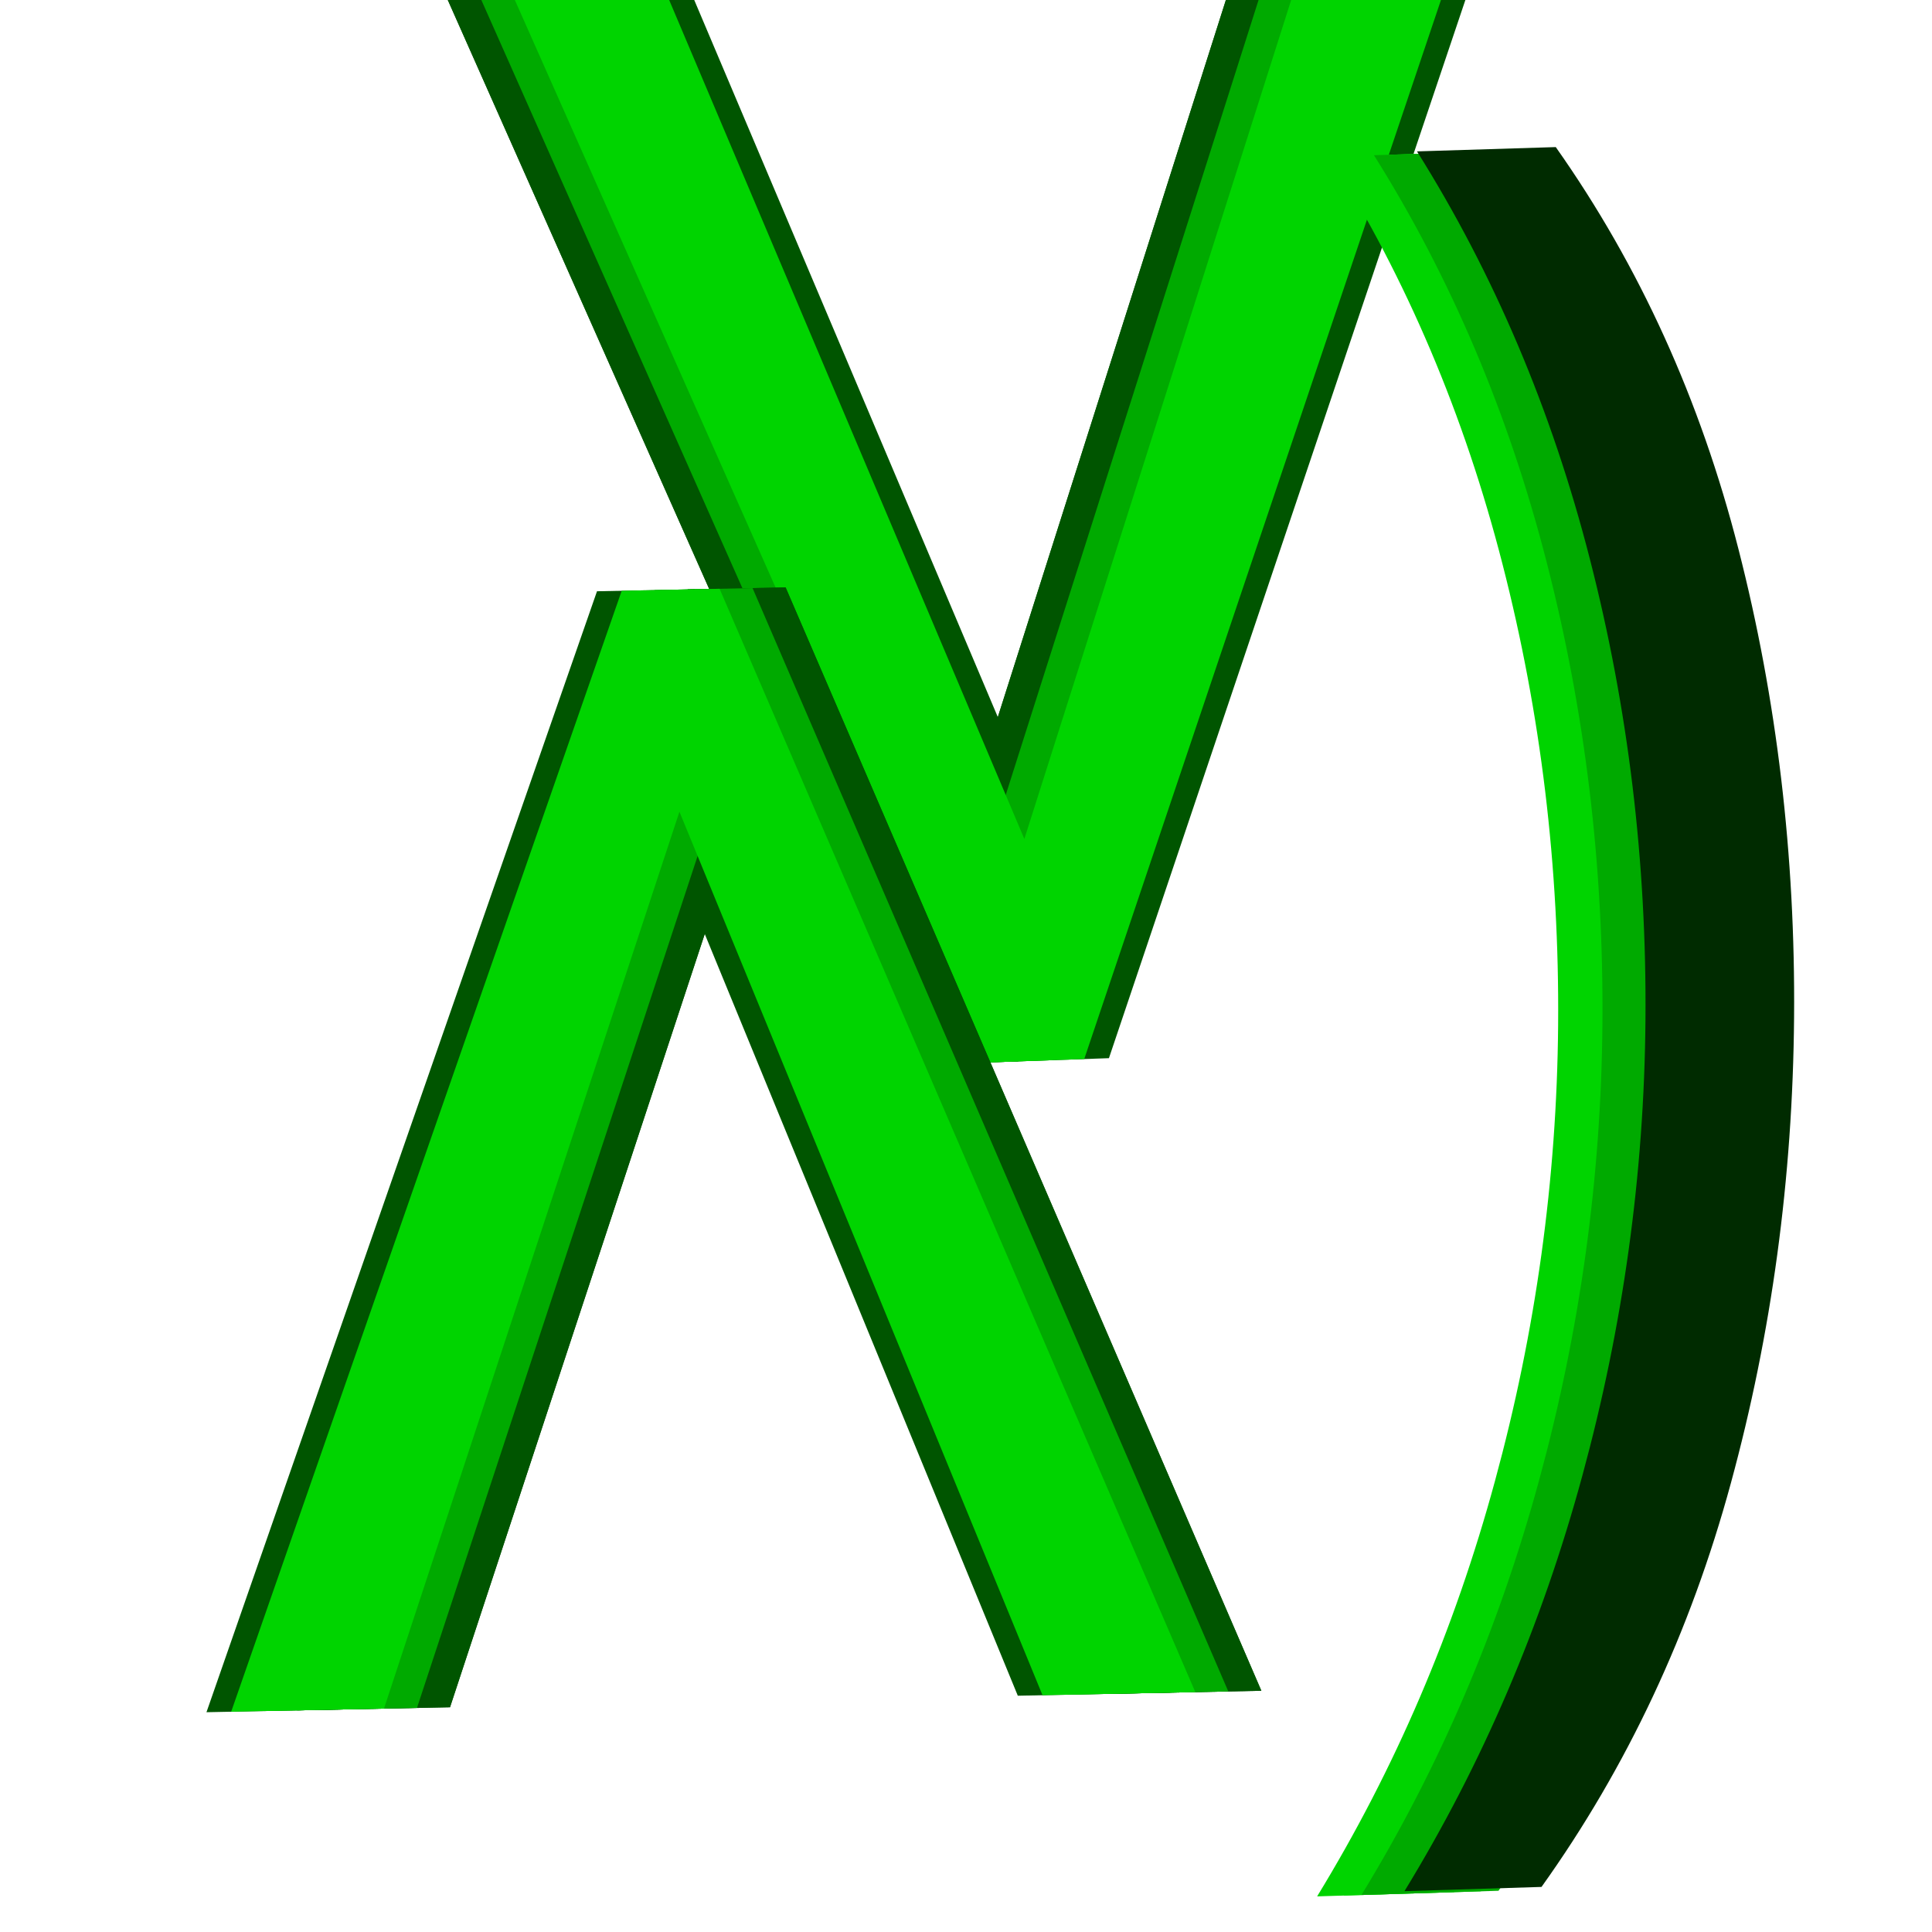
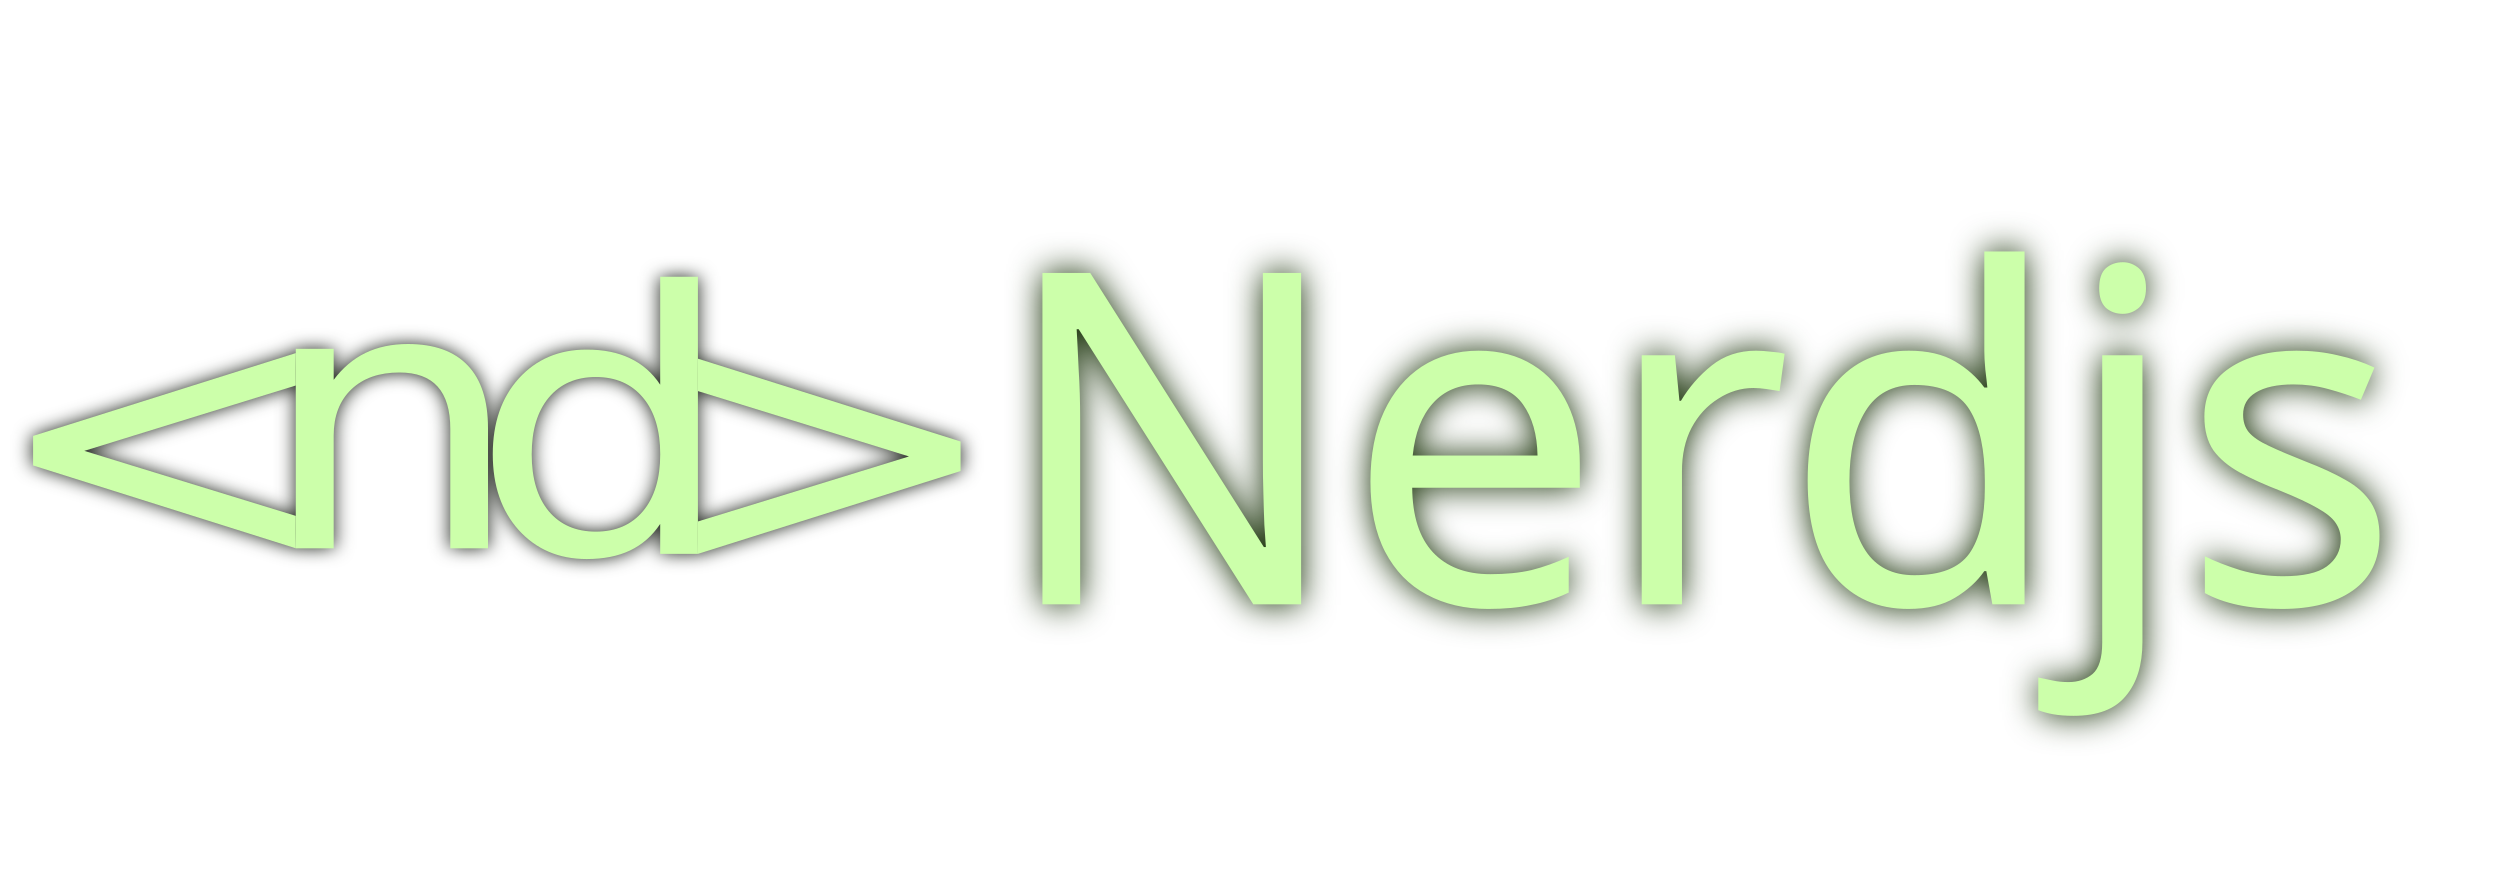
- <svg xmlns="http://www.w3.org/2000/svg" width="256" height="256" viewBox="0 0 67.733 67.733" version="1.1" id="svg4633">
-   <defs id="defs4627" />
-   <g id="layer1" transform="translate(0,-229.2666)">
-     <g transform="matrix(0.5466137,0,0,0.6681369,91.91439,103.1738)" id="g4583">
-       <g id="g4561">
-         <g id="g4537" transform="matrix(0.0286445,0.9995897,0.9995897,-0.0286445,-237.6713,43.21516)">
-           <text xml:space="preserve" style="font-style:normal;font-weight:normal;font-size:124.847px;line-height:1.25;font-family:sans-serif;letter-spacing:0px;word-spacing:0px;fill:#005500;fill-opacity:1;stroke:none;stroke-width:3.121" x="141.347" y="174.232" id="text4519" transform="scale(0.9931407,1.006907)">
-             <tspan id="tspan4517" x="141.347" y="174.232" style="fill:#005500;fill-opacity:1;stroke-width:3.121">&gt;</tspan>
-           </text>
-           <text xml:space="preserve" style="font-style:normal;font-weight:normal;font-size:124.847px;line-height:1.25;font-family:sans-serif;letter-spacing:0px;word-spacing:0px;fill:#005500;fill-opacity:1;stroke:none;stroke-width:3.121" x="141.347" y="168.451" id="text4523" transform="scale(0.9931407,1.006907)">
-             <tspan id="tspan4521" x="141.347" y="168.451" style="fill:#005500;fill-opacity:1;stroke-width:3.121">&gt;</tspan>
-           </text>
-           <text transform="scale(0.9931407,1.006907)" id="text4527" y="168.451" x="141.347" style="font-style:normal;font-weight:normal;font-size:124.847px;line-height:1.25;font-family:sans-serif;letter-spacing:0px;word-spacing:0px;fill:#005500;fill-opacity:1;stroke:none;stroke-width:3.121" xml:space="preserve">
-             <tspan style="fill:#005500;fill-opacity:1;stroke-width:3.121" y="168.451" x="141.347" id="tspan4525">&gt;</tspan>
-           </text>
-           <text xml:space="preserve" style="font-style:normal;font-weight:normal;font-size:124.847px;line-height:1.25;font-family:sans-serif;letter-spacing:0px;word-spacing:0px;fill:#00aa00;fill-opacity:1;stroke:none;stroke-width:3.121" x="141.347" y="170.553" id="text4531" transform="scale(0.9931407,1.006907)">
-             <tspan id="tspan4529" x="141.347" y="170.553" style="fill:#00aa00;fill-opacity:1;stroke-width:3.121">&gt;</tspan>
-           </text>
-           <text transform="scale(0.9931407,1.006907)" id="text4535" y="172.655" x="141.347" style="font-style:normal;font-weight:normal;font-size:124.847px;line-height:1.25;font-family:sans-serif;letter-spacing:0px;word-spacing:0px;fill:#00d400;fill-opacity:1;stroke:none;stroke-width:3.121" xml:space="preserve">
-             <tspan style="fill:#00d400;fill-opacity:1;stroke-width:3.121" y="172.655" x="141.347" id="tspan4533">&gt;</tspan>
-           </text>
-         </g>
-         <g transform="matrix(-0.01662838,-0.9998617,-0.9998617,0.01662838,8.354898,422.4564)" id="g4559">
-           <text transform="scale(0.9931407,1.006907)" id="text4541" y="174.232" x="141.347" style="font-style:normal;font-weight:normal;font-size:124.847px;line-height:1.25;font-family:sans-serif;letter-spacing:0px;word-spacing:0px;fill:#005500;fill-opacity:1;stroke:none;stroke-width:3.121" xml:space="preserve">
-             <tspan style="fill:#005500;fill-opacity:1;stroke-width:3.121" y="174.232" x="141.347" id="tspan4539">&gt;</tspan>
-           </text>
-           <text transform="scale(0.9931407,1.006907)" id="text4545" y="168.451" x="141.347" style="font-style:normal;font-weight:normal;font-size:124.847px;line-height:1.25;font-family:sans-serif;letter-spacing:0px;word-spacing:0px;fill:#005500;fill-opacity:1;stroke:none;stroke-width:3.121" xml:space="preserve">
-             <tspan style="fill:#005500;fill-opacity:1;stroke-width:3.121" y="168.451" x="141.347" id="tspan4543">&gt;</tspan>
-           </text>
-           <text xml:space="preserve" style="font-style:normal;font-weight:normal;font-size:124.847px;line-height:1.25;font-family:sans-serif;letter-spacing:0px;word-spacing:0px;fill:#005500;fill-opacity:1;stroke:none;stroke-width:3.121" x="141.347" y="168.451" id="text4549" transform="scale(0.9931407,1.006907)">
-             <tspan id="tspan4547" x="141.347" y="168.451" style="fill:#005500;fill-opacity:1;stroke-width:3.121">&gt;</tspan>
-           </text>
-           <text transform="scale(0.9931407,1.006907)" id="text4553" y="170.553" x="141.347" style="font-style:normal;font-weight:normal;font-size:124.847px;line-height:1.25;font-family:sans-serif;letter-spacing:0px;word-spacing:0px;fill:#00aa00;fill-opacity:1;stroke:none;stroke-width:3.121" xml:space="preserve">
-             <tspan style="fill:#00aa00;fill-opacity:1;stroke-width:3.121" y="170.553" x="141.347" id="tspan4551">&gt;</tspan>
-           </text>
-           <text xml:space="preserve" style="font-style:normal;font-weight:normal;font-size:124.847px;line-height:1.25;font-family:sans-serif;letter-spacing:0px;word-spacing:0px;fill:#00d400;fill-opacity:1;stroke:none;stroke-width:3.121" x="141.347" y="172.655" id="text4557" transform="scale(0.9931407,1.006907)">
-             <tspan id="tspan4555" x="141.347" y="172.655" style="fill:#00d400;fill-opacity:1;stroke-width:3.121">&gt;</tspan>
-           </text>
-         </g>
-       </g>
-       <g id="g4581" transform="translate(-384.048,-0.3721482)">
-         <g id="g4579" transform="translate(-49.07455,-1.635818)">
-           <text transform="matrix(1.011773,-0.02564844,-0.00990425,0.9886154,0,0)" id="text4565" y="285.886" x="345.064" style="font-style:normal;font-weight:normal;font-size:105.884px;line-height:1.25;font-family:sans-serif;letter-spacing:0px;word-spacing:0px;fill:#00d400;fill-opacity:1;stroke:none;stroke-width:2.647" xml:space="preserve">
-             <tspan style="fill:#00d400;stroke-width:2.647" y="285.886" x="345.064" id="tspan4563">)</tspan>
-           </text>
-           <text transform="matrix(1.011773,-0.02564844,-0.00990425,0.9886154,0,0)" xml:space="preserve" style="font-style:normal;font-weight:normal;font-size:105.884px;line-height:1.25;font-family:sans-serif;letter-spacing:0px;word-spacing:0px;fill:#00d400;fill-opacity:1;stroke:none;stroke-width:2.647" x="346.749" y="285.886" id="text4569">
-             <tspan id="tspan4567" x="346.749" y="285.886" style="fill:#00d400;stroke-width:2.647">)</tspan>
-           </text>
-           <text transform="matrix(1.011773,-0.02564844,-0.00990425,0.9886154,0,0)" id="text4573" y="285.886" x="347.873" style="font-style:normal;font-weight:normal;font-size:105.884px;line-height:1.25;font-family:sans-serif;letter-spacing:0px;word-spacing:0px;fill:#00aa00;fill-opacity:1;stroke:none;stroke-width:2.647" xml:space="preserve">
-             <tspan style="fill:#00aa00;stroke-width:2.647" y="285.886" x="347.873" id="tspan4571">)</tspan>
-           </text>
-           <text transform="matrix(1.011773,-0.02564844,-0.00990425,0.9886154,0,0)" xml:space="preserve" style="font-style:normal;font-weight:normal;font-size:105.884px;line-height:1.25;font-family:sans-serif;letter-spacing:0px;word-spacing:0px;fill:#002b00;fill-opacity:1;stroke:none;stroke-width:2.647" x="350.598" y="285.752" id="text4577">
-             <tspan id="tspan4575" x="350.598" y="285.752" style="fill:#002b00;stroke-width:2.647">)</tspan>
-           </text>
-         </g>
-       </g>
+ <svg xmlns="http://www.w3.org/2000/svg" width="291" height="104" viewBox="0 0 76.994 27.517" version="1.1" id="svg4633">
+   <defs id="defs4627">
+     <filter style="color-interpolation-filters:sRGB" id="filter3895" x="-0.028" width="1.057" y="-0.09" height="1.179">
+       <feGaussianBlur stdDeviation="0.512" id="feGaussianBlur3897" />
+     </filter>
+     <filter style="color-interpolation-filters:sRGB" id="filter3909" x="-0.025" width="1.05" y="-0.072" height="1.143">
+       <feGaussianBlur stdDeviation="0.52" id="feGaussianBlur3911" />
+     </filter>
+   </defs>
+   <g id="layer1" transform="translate(0,-269.4833)">
+     <g style="fill:#1f241c;stroke-width:1.865;filter:url(#filter3909)" transform="matrix(0.5749719,0,0,0.499813,-0.3627053,151.8568)" id="g3907">
+       <path id="path3899" style="font-style:normal;font-weight:normal;font-size:medium;line-height:1.25;font-family:sans-serif;letter-spacing:0px;word-spacing:0px;fill:#1f241c;fill-opacity:1;stroke:none;stroke-width:0.489" d="m 16.474,259.095 -11.328,4.028 11.328,4.006 v 1.998 l -14.072,-5.104 v -1.822 l 14.072,-5.104 z" />
+       <path id="path3901" style="font-style:normal;font-weight:normal;font-size:medium;line-height:1.25;font-family:sans-serif;letter-spacing:0px;word-spacing:0px;fill:#1f241c;fill-opacity:1;stroke:none;stroke-width:0.489" d="m 26.77,261.707 v 7.42 h -2.02 v -7.354 q 0,-1.745 -0.681,-2.612 -0.681,-0.867 -2.042,-0.867 -1.635,0 -2.579,1.043 -0.944,1.043 -0.944,2.843 v 6.948 h -2.031 v -12.294 h 2.031 v 1.91 q 0.724,-1.109 1.701,-1.657 0.988,-0.549 2.272,-0.549 2.118,0 3.205,1.317 1.087,1.306 1.087,3.853 z" />
+       <path id="path3903" style="font-style:normal;font-weight:normal;font-size:medium;line-height:1.25;font-family:sans-serif;letter-spacing:0px;word-spacing:0px;fill:#1f241c;fill-opacity:1;stroke:none;stroke-width:0.489" d="m 35.993,259.044 v -6.652 h 2.02 v 17.079 h -2.02 v -1.844 q -0.637,1.098 -1.614,1.635 -0.966,0.527 -2.327,0.527 -2.228,0 -3.633,-1.778 -1.394,-1.778 -1.394,-4.676 0,-2.898 1.394,-4.676 1.405,-1.778 3.633,-1.778 1.361,0 2.327,0.538 0.977,0.527 1.614,1.624 z m -6.882,4.292 q 0,2.228 0.911,3.501 0.922,1.262 2.525,1.262 1.603,0 2.525,-1.262 0.922,-1.273 0.922,-3.501 0,-2.228 -0.922,-3.49 -0.922,-1.273 -2.525,-1.273 -1.603,0 -2.525,1.273 -0.911,1.262 -0.911,3.49 z" />
+       <path id="path3905" style="font-style:normal;font-weight:normal;font-size:medium;line-height:1.25;font-family:sans-serif;letter-spacing:0px;word-spacing:0px;fill:#1f241c;fill-opacity:1;stroke:none;stroke-width:0.489" d="m 38.012,259.439 v -1.998 l 14.072,5.104 v 1.822 l -14.072,5.104 v -1.998 l 11.306,-4.006 z" />
    </g>
+     <text transform="scale(0.9919922,1.008072)" id="text3893" y="285.791" x="30.99" style="font-style:normal;font-weight:normal;font-size:14.182px;line-height:1.25;font-family:sans-serif;letter-spacing:0px;word-spacing:0px;fill:#112b00;fill-opacity:1;stroke:none;stroke-width:0.265;filter:url(#filter3895)" xml:space="preserve">
+       <tspan style="fill:#112b00;stroke-width:0.265" y="285.791" x="30.99" id="tspan3891">Nerdjs</tspan>
+     </text>
+     <text xml:space="preserve" style="font-style:normal;font-weight:normal;font-size:16.537px;line-height:1.25;font-family:sans-serif;letter-spacing:0px;word-spacing:0px;fill:#005522;fill-opacity:1;stroke:none;stroke-width:0.413" x="-105.953" y="274.243" id="text60" transform="scale(0.8436889,1.185271)">
+       <tspan id="tspan58" x="-105.953" y="274.243" style="fill:#005522;fill-opacity:1;stroke-width:0.413">&lt;</tspan>
+     </text>
+     <text transform="scale(-0.8436889,-1.185271)" id="text64" y="-236.816" x="82.588" style="font-style:normal;font-weight:normal;font-size:16.537px;line-height:1.25;font-family:sans-serif;letter-spacing:0px;word-spacing:0px;fill:#005522;fill-opacity:1;stroke:none;stroke-width:0.413" xml:space="preserve">
+       <tspan style="fill:#005522;fill-opacity:1;stroke-width:0.413" y="-236.816" x="82.588" id="tspan62">&lt;</tspan>
+     </text>
+     <g id="g140" transform="matrix(0.5749719,0,0,0.499813,-0.3627053,151.8568)" style="fill:#ccffaa;stroke-width:1.865">
+       <path d="m 16.474,259.095 -11.328,4.028 11.328,4.006 v 1.998 l -14.072,-5.104 v -1.822 l 14.072,-5.104 z" style="font-style:normal;font-weight:normal;font-size:medium;line-height:1.25;font-family:sans-serif;letter-spacing:0px;word-spacing:0px;fill:#ccffaa;fill-opacity:1;stroke:none;stroke-width:0.489" id="path49" />
+       <path d="m 26.77,261.707 v 7.42 h -2.02 v -7.354 q 0,-1.745 -0.681,-2.612 -0.681,-0.867 -2.042,-0.867 -1.635,0 -2.579,1.043 -0.944,1.043 -0.944,2.843 v 6.948 h -2.031 v -12.294 h 2.031 v 1.91 q 0.724,-1.109 1.701,-1.657 0.988,-0.549 2.272,-0.549 2.118,0 3.205,1.317 1.087,1.306 1.087,3.853 z" style="font-style:normal;font-weight:normal;font-size:medium;line-height:1.25;font-family:sans-serif;letter-spacing:0px;word-spacing:0px;fill:#ccffaa;fill-opacity:1;stroke:none;stroke-width:0.489" id="path51" />
+       <path d="m 35.993,259.044 v -6.652 h 2.02 v 17.079 h -2.02 v -1.844 q -0.637,1.098 -1.614,1.635 -0.966,0.527 -2.327,0.527 -2.228,0 -3.633,-1.778 -1.394,-1.778 -1.394,-4.676 0,-2.898 1.394,-4.676 1.405,-1.778 3.633,-1.778 1.361,0 2.327,0.538 0.977,0.527 1.614,1.624 z m -6.882,4.292 q 0,2.228 0.911,3.501 0.922,1.262 2.525,1.262 1.603,0 2.525,-1.262 0.922,-1.273 0.922,-3.501 0,-2.228 -0.922,-3.49 -0.922,-1.273 -2.525,-1.273 -1.603,0 -2.525,1.273 -0.911,1.262 -0.911,3.49 z" style="font-style:normal;font-weight:normal;font-size:medium;line-height:1.25;font-family:sans-serif;letter-spacing:0px;word-spacing:0px;fill:#ccffaa;fill-opacity:1;stroke:none;stroke-width:0.489" id="path53" />
+       <path d="m 38.012,259.439 v -1.998 l 14.072,5.104 v 1.822 l -14.072,5.104 v -1.998 l 11.306,-4.006 z" style="font-style:normal;font-weight:normal;font-size:medium;line-height:1.25;font-family:sans-serif;letter-spacing:0px;word-spacing:0px;fill:#ccffaa;fill-opacity:1;stroke:none;stroke-width:0.489" id="path55" />
+     </g>
+     <text xml:space="preserve" style="font-style:normal;font-weight:normal;font-size:14.182px;line-height:1.25;font-family:sans-serif;letter-spacing:0px;word-spacing:0px;fill:#ccffaa;fill-opacity:1;stroke:none;stroke-width:0.265" x="30.99" y="285.791" id="text144" transform="scale(0.9919922,1.008072)">
+       <tspan id="tspan142" x="30.99" y="285.791" style="fill:#ccffaa;stroke-width:0.265">Nerdjs</tspan>
+     </text>
  </g>
</svg>
